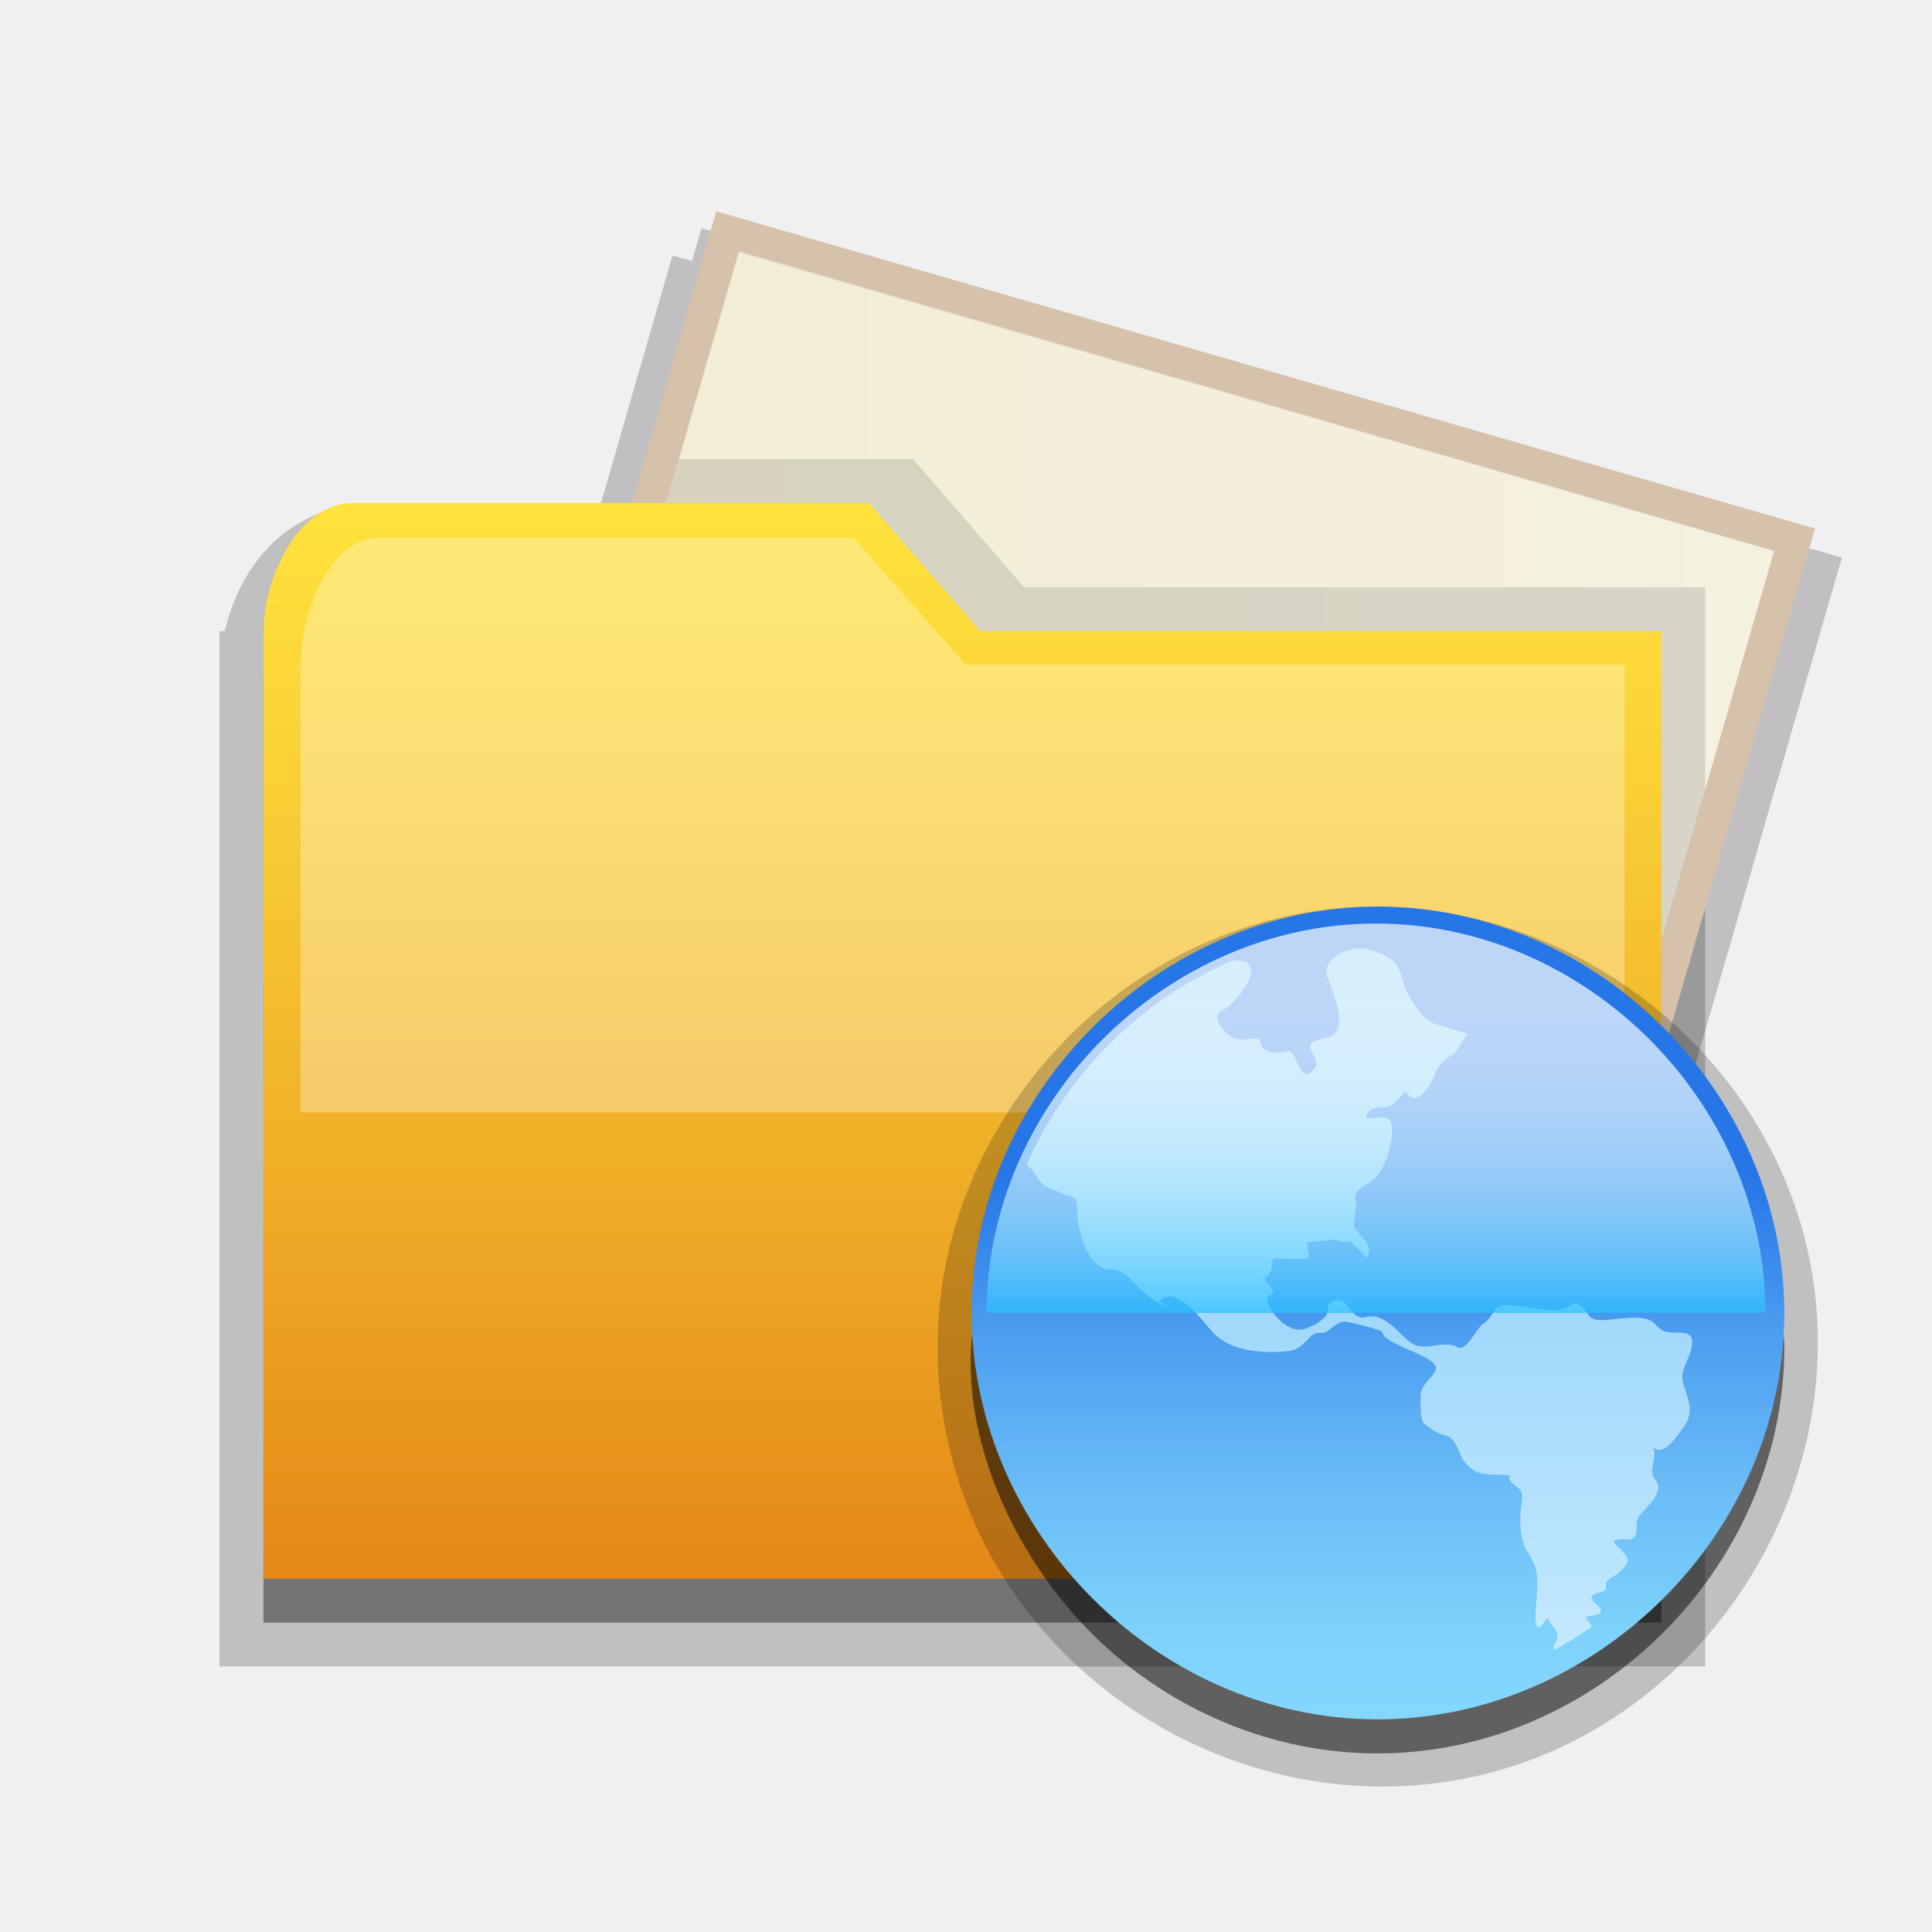
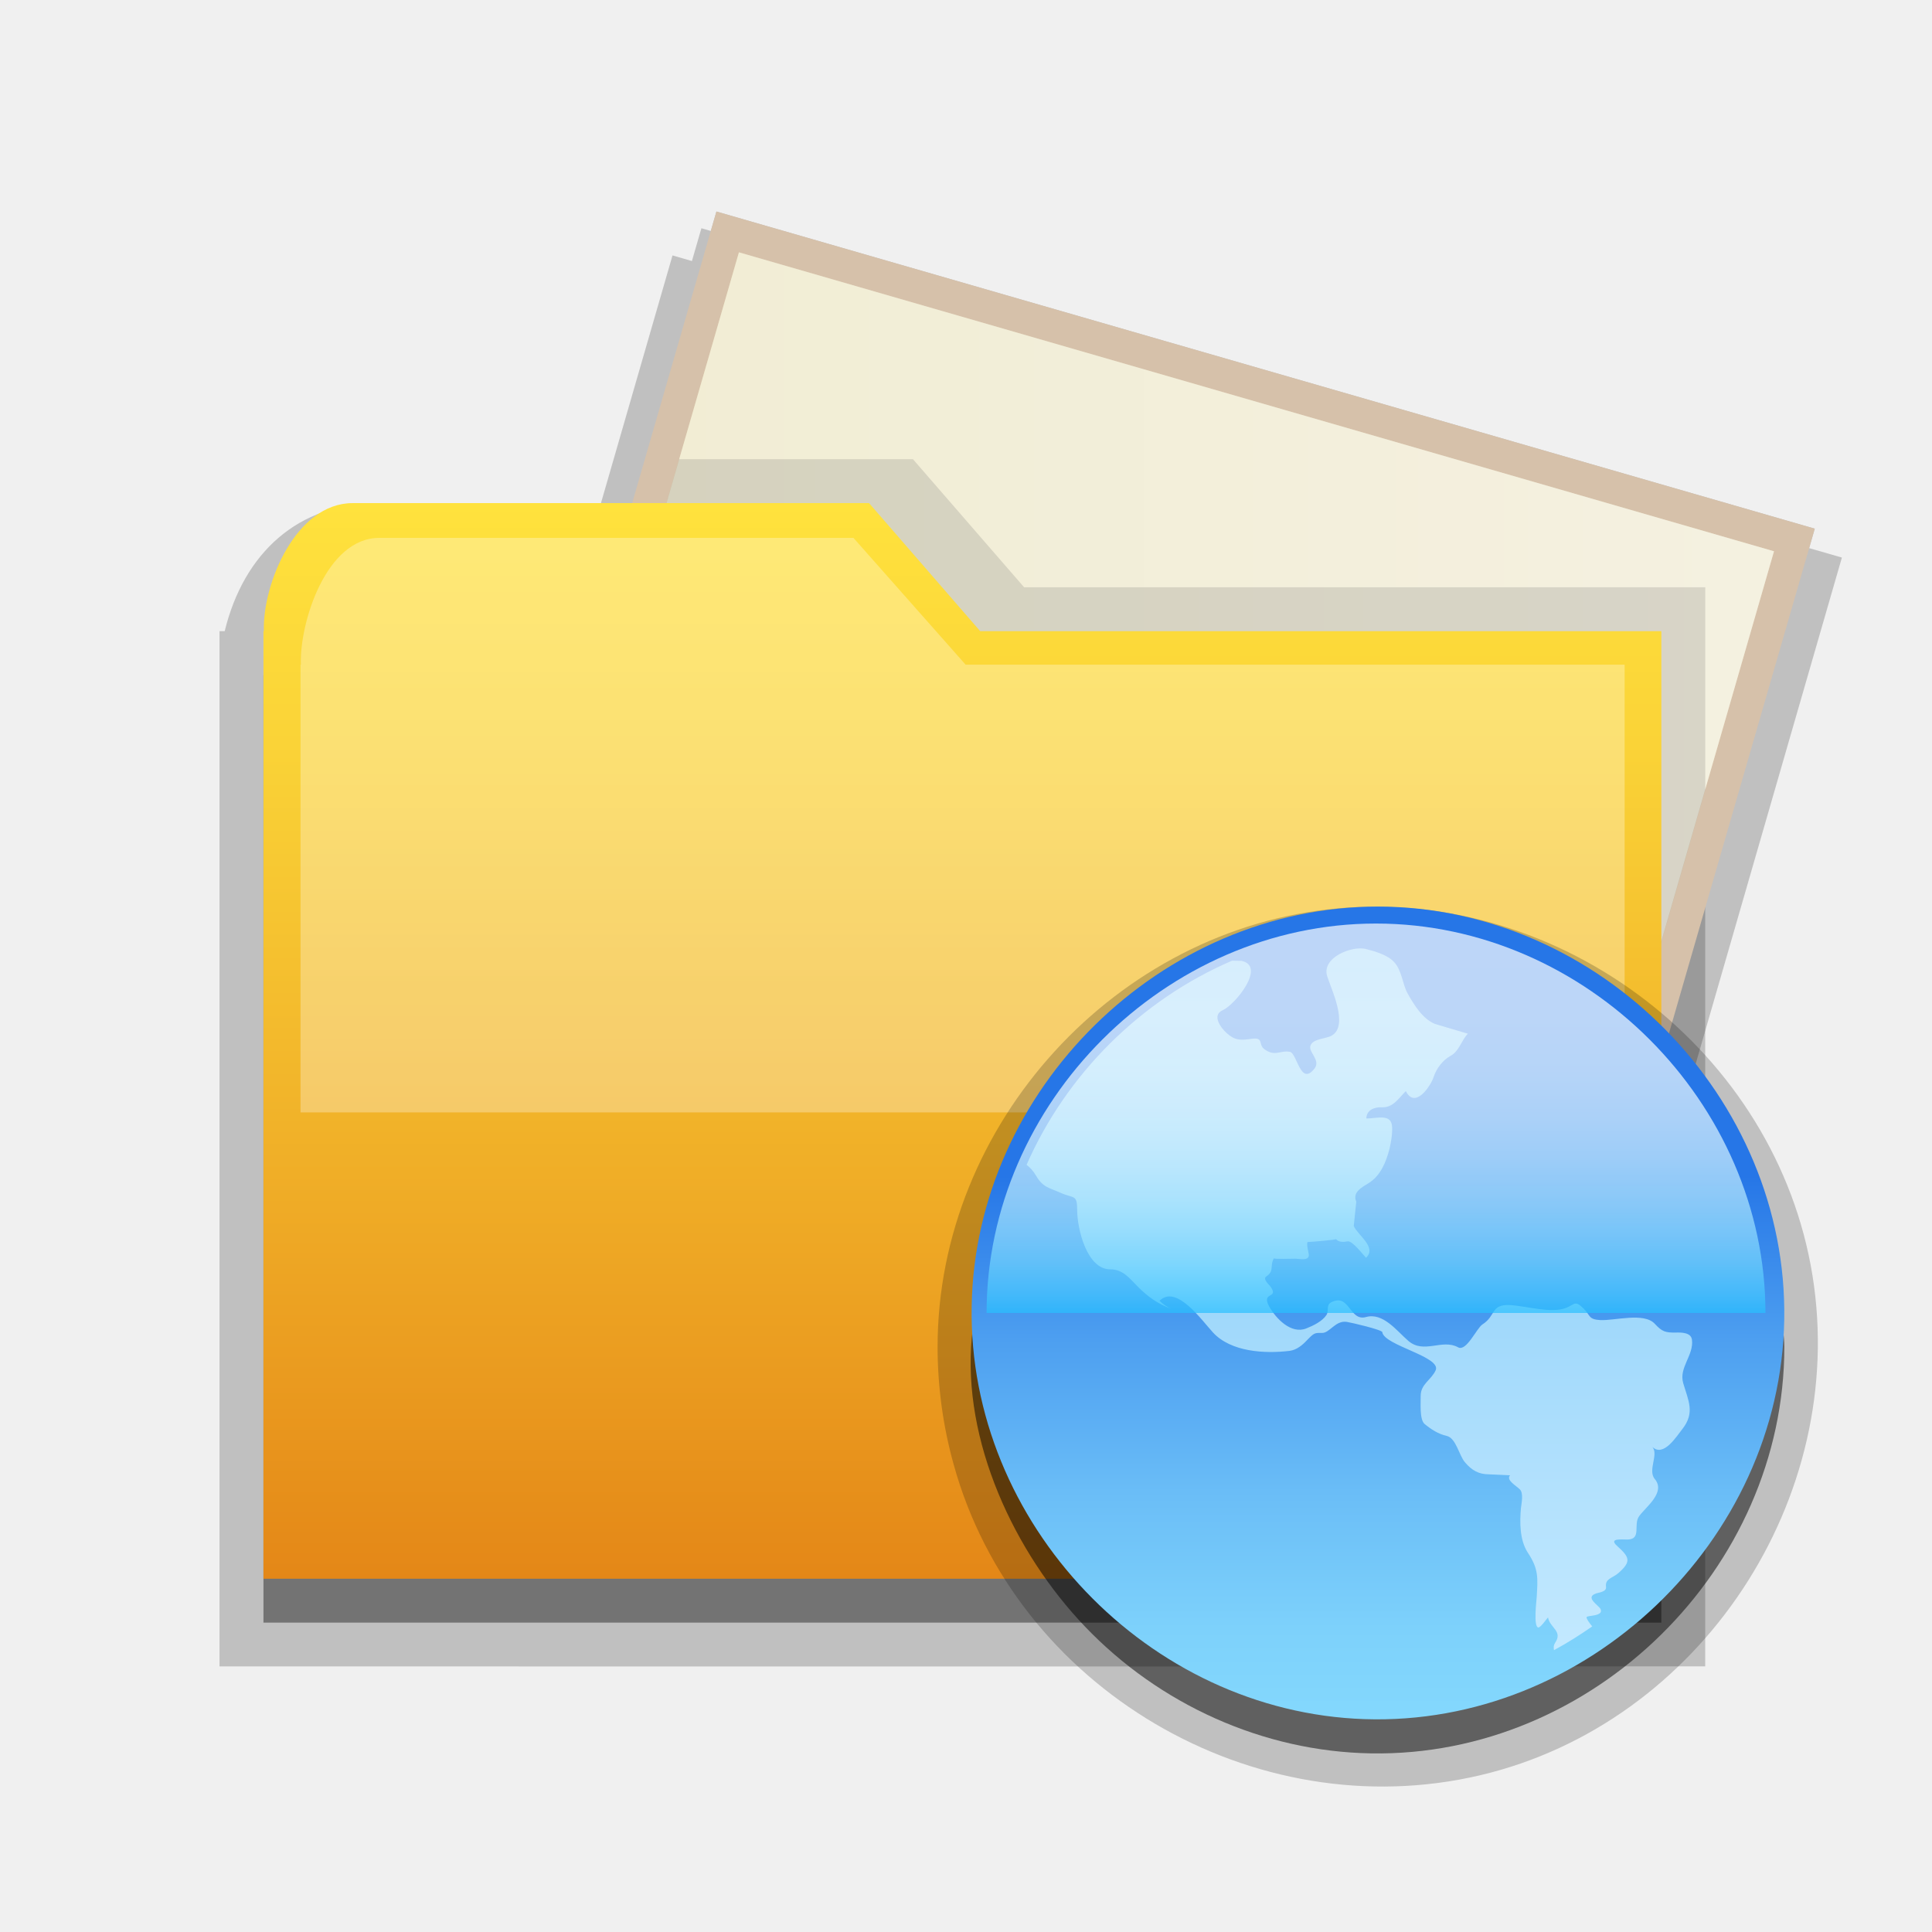
- <svg xmlns="http://www.w3.org/2000/svg" xmlns:xlink="http://www.w3.org/1999/xlink" contentScriptType="text/ecmascript" baseProfile="tiny" width="44" height="44">
-   <rect width="44" height="44" fill="none" />
+ <svg xmlns="http://www.w3.org/2000/svg" xmlns:xlink="http://www.w3.org/1999/xlink" contentScriptType="text/ecmascript" baseProfile="tiny" width="44" viewBox="0 0 44 44" height="44">
+   <path fill="none" d="M0 0h44v44h-44z" />
  <path d="M35.898 14.374c-4.375.001-8.748.001-13.121.001l-2.53-2.917h-11.647c-1.808 0-3.047 1.131-3.483 2.917h-.118v23.576c8.559 0 17.119.005 25.678.001 2.72-.001 5.438-.002 8.158-.002v-23.576h-2.937" fill-opacity=".2" />
  <path d="M35.898 15.375h-13.574l-2.532-2.917h-11.761c-1.293 0-2.055 1.842-2.022 2.917h-.009v21.579h31.836v-21.579h-1.938" fill-opacity=".4" />
  <path d="M41.202 12.483l.128-.443-25.014-7.223-.128.443-.214-.062-.216.747-.442-.128-5.549 19.208.44.127-.061.211.482.141 25.492 7.369.349-1.203 5.479-18.972-.746-.215zm-5.764 19.15l-.438-.128.066-.239.44.127-.068.24z" fill-opacity=".2" />
-   <polygon fill="#d6c1aa" points="16.316,4.817 10.767,24.025 35.781,31.254 35.988,30.532 41.33,12.04" />
+   <path fill="#d6c1aa" d="M16.316 4.817l-5.549 19.208 25.014 7.229.207-.722 5.342-18.492z" />
  <linearGradient x1="291.695" gradientTransform="matrix(1 0 0 -1 -280 -1598)" y1="-1616.036" x2="320.402" gradientUnits="userSpaceOnUse" y2="-1616.036" xlink:type="simple" xlink:actuate="onLoad" id="a" xlink:show="other">
    <stop stop-color="#e8e0b5" offset="0" />
    <stop stop-color="#ede7cc" offset="1" />
  </linearGradient>
-   <polygon fill="url(#a)" points="35.271,30.325 11.696,23.516 16.828,5.747 40.402,12.555" />
+   <path fill="url(#a)" d="M35.271 30.325l-23.575-6.809 5.132-17.769 23.574 6.808z" />
  <path d="M38.836 13.375h-15.512l-2.532-2.917h-5.325l-3.771 13.058 23.576 6.813 3.564-12.346v-4.608z" fill-opacity=".2" />
-   <rect x="15.064" y="8.97" fill-opacity=".4" transform="matrix(-.961 -.278 .278 -.961 49.818 34.238)" fill="#fff" width="24.536" height="9.248" />
+   <path fill-opacity=".4" fill="#fff" d="M37.835 21.44l-23.572-6.809 2.566-8.885 23.572 6.809z" />
  <linearGradient x1="301.918" gradientTransform="matrix(1 0 0 -1 -280 -1598)" y1="-1609.458" x2="301.918" gradientUnits="userSpaceOnUse" y2="-1633.954" xlink:type="simple" xlink:actuate="onLoad" id="b" xlink:show="other">
    <stop stop-color="#ffe23d" offset="0" />
    <stop stop-color="#fad337" offset=".224" />
    <stop stop-color="#efab26" offset=".654" />
    <stop stop-color="#e48717" offset="1" />
  </linearGradient>
  <path fill="url(#b)" d="M35.898 14.375h-13.574l-2.532-2.917h-11.761c-1.293 0-2.055 1.842-2.022 2.917h-.009v21.579h31.836v-21.579h-1.938" />
  <path fill="#fff" d="M34.457 15.137h-12.466l-2.554-2.887h-10.8c-1.21 0-1.817 1.932-1.785 2.887h-.008v10.197h30.156v-10.197h-2.543" fill-opacity=".3" />
  <path d="M21.353 30.672c0-5.074 4.066-9.536 9.122-9.985 5.12-.455 9.983 3.274 10.803 8.361.819 5.077-2.55 10.201-7.568 11.382-5.152 1.212-10.586-1.973-11.993-7.085-.242-.87-.364-1.772-.364-2.673" fill-opacity=".2" />
  <path d="M40.637 30.675c0 5.055-4.355 9.342-9.41 9.257-2.459-.04-4.826-1.116-6.519-2.89-1.602-1.676-2.802-4.225-2.575-6.594.139-1.468 1.629-2.255 2.871-2.687 1.506-.526 3.137-.752 4.72-.878 2.353-.185 4.771-.062 7.044.595 1.504.435 3.869 1.287 3.869 3.197" fill-opacity=".5" />
  <linearGradient x1="1081.394" gradientTransform="translate(-1050.011 -3832.024)" y1="3871.181" x2="1081.394" gradientUnits="userSpaceOnUse" y2="3852.672" xlink:type="simple" xlink:actuate="onLoad" id="c" xlink:show="other">
    <stop stop-color="#84d8fd" offset="0" />
    <stop stop-color="#7dd1fb" offset=".113" />
    <stop stop-color="#6bbef7" offset=".275" />
    <stop stop-color="#4d9ff0" offset=".468" />
    <stop stop-color="#2676e7" offset=".67" />
    <stop stop-color="#2676e7" offset="1" />
  </linearGradient>
  <path fill="url(#c)" d="M31.38 20.647c5.053 0 9.341 4.353 9.255 9.408-.085 5.052-4.508 9.268-9.559 9.097-4.931-.166-9.03-4.464-8.947-9.402.081-4.937 4.315-9.103 9.251-9.103" />
  <linearGradient x1="254.96" gradientTransform="translate(-224 -1496)" y1="1534.014" x2="254.96" gradientUnits="userSpaceOnUse" y2="1517.588" xlink:type="simple" xlink:actuate="onLoad" id="d" xlink:show="other">
    <stop stop-color="#c5eaff" offset="0" />
    <stop stop-color="#7ac6f7" offset="1" />
  </linearGradient>
  <path fill="url(#d)" d="M38.533 30.51c-.021-.165-.241-.165-.365-.162-.244.004-.315-.021-.481-.199-.247-.269-.918-.067-1.246-.085-.267-.017-.216-.101-.373-.26-.2-.199-.2-.099-.394-.021-.34.139-.921-.043-1.291-.061-.441-.018-.305.24-.623.442-.132.088-.364.623-.551.521-.365-.203-.782.161-1.137-.149-.265-.229-.574-.651-.964-.541-.38.104-.371-.557-.795-.333-.114.06-.045.196-.103.285-.097.147-.303.245-.46.307-.346.138-.691-.224-.846-.501-.191-.345.236-.167.03-.452-.037-.052-.182-.17-.094-.231.193-.132.071-.232.172-.414-.017.024.445.01.49.01.08 0 .324.062.305-.097-.003-.027-.066-.283-.022-.283.075 0 .655-.052.642-.066.061.076.181.068.263.051.11-.021.355.309.42.374.257-.238-.195-.52-.279-.724l.057-.553c-.091-.214.12-.324.278-.421.276-.168.402-.485.48-.787.037-.163.067-.334.058-.5-.017-.306-.345-.187-.586-.187.001-.188.177-.262.342-.255.27.014.388-.203.557-.369.211.423.571-.127.631-.316.063-.192.203-.386.385-.485.204-.111.243-.349.397-.506l-.754-.224c-.283-.12-.472-.434-.619-.693-.123-.226-.126-.52-.309-.717-.15-.162-.436-.243-.64-.295-.315-.081-1.014.193-.883.618.078.26.509 1.132.099 1.357-.125.07-.414.065-.477.219-.063.151.241.336.09.528-.321.415-.397-.353-.561-.38-.221-.041-.34.118-.58-.06-.15-.108 0-.279-.3-.236-.239.035-.368.041-.558-.13-.132-.118-.351-.409-.09-.523.272-.118 1.004-1.004.422-1.124l-.21-.003c-2.073.891-3.771 2.577-4.68 4.648.077.063.15.135.216.249.157.27.295.271.559.39.307.135.377.03.377.394 0 .431.225 1.348.748 1.348.299 0 .44.202.634.396.226.228.458.393.761.503-.1-.043-.188-.104-.267-.182.383-.381.957.44 1.22.725.408.438 1.168.484 1.744.415.159-.021.29-.131.396-.245.163-.167.172-.166.339-.163.176.004.306-.291.564-.252.098.014.804.179.81.234.036.301 1.354.56 1.215.869-.1.221-.343.313-.341.585.004.141-.031.536.089.637.149.123.315.23.501.271.216.047.283.444.417.6.159.188.314.275.551.276l.477.022c-.094.11.133.231.224.321.087.086.038.313.025.421-.03.328-.031.735.157 1.021.25.376.227.579.201 1.018-.006.09-.075.66.033.684.053.012.188-.191.225-.228.043.239.344.312.161.579-.033.049-.038.107-.025.166.301-.162.589-.344.871-.541-.052-.062-.135-.171-.129-.209 0-.046.399-.013.318-.187-.044-.088-.363-.261-.104-.354.064-.022.246-.036.229-.151-.025-.187.146-.197.275-.308.311-.269.262-.366-.023-.624-.207-.186.122-.142.236-.145.332-.007.124-.342.269-.536.156-.213.607-.539.354-.842-.171-.201.103-.571-.063-.739.258.259.557-.233.69-.399.294-.373.137-.646.019-1.049-.101-.353.248-.636.2-.987z" />
  <linearGradient x1="1081.35" gradientTransform="translate(-1050.011 -3832.024)" y1="3861.914" x2="1081.35" gradientUnits="userSpaceOnUse" y2="3853.046" xlink:type="simple" xlink:actuate="onLoad" id="e" xlink:show="other">
    <stop stop-color="#26bfff" offset="0" />
    <stop stop-color="#43c8ff" offset=".046" />
    <stop stop-color="#6fd5ff" offset=".126" />
    <stop stop-color="#96e0ff" offset=".211" />
    <stop stop-color="#b6eaff" offset=".302" />
    <stop stop-color="#d1f1ff" offset=".399" />
    <stop stop-color="#e5f7ff" offset=".504" />
    <stop stop-color="#f4fcff" offset=".623" />
    <stop stop-color="#fcfeff" offset=".767" />
    <stop stop-color="#fff" offset="1" />
  </linearGradient>
  <path fill="url(#e)" d="M22.469 29.902c0-4.787 4.082-8.869 8.868-8.869 4.788 0 8.87 4.083 8.87 8.869h-17.738" fill-opacity=".7" />
</svg>
